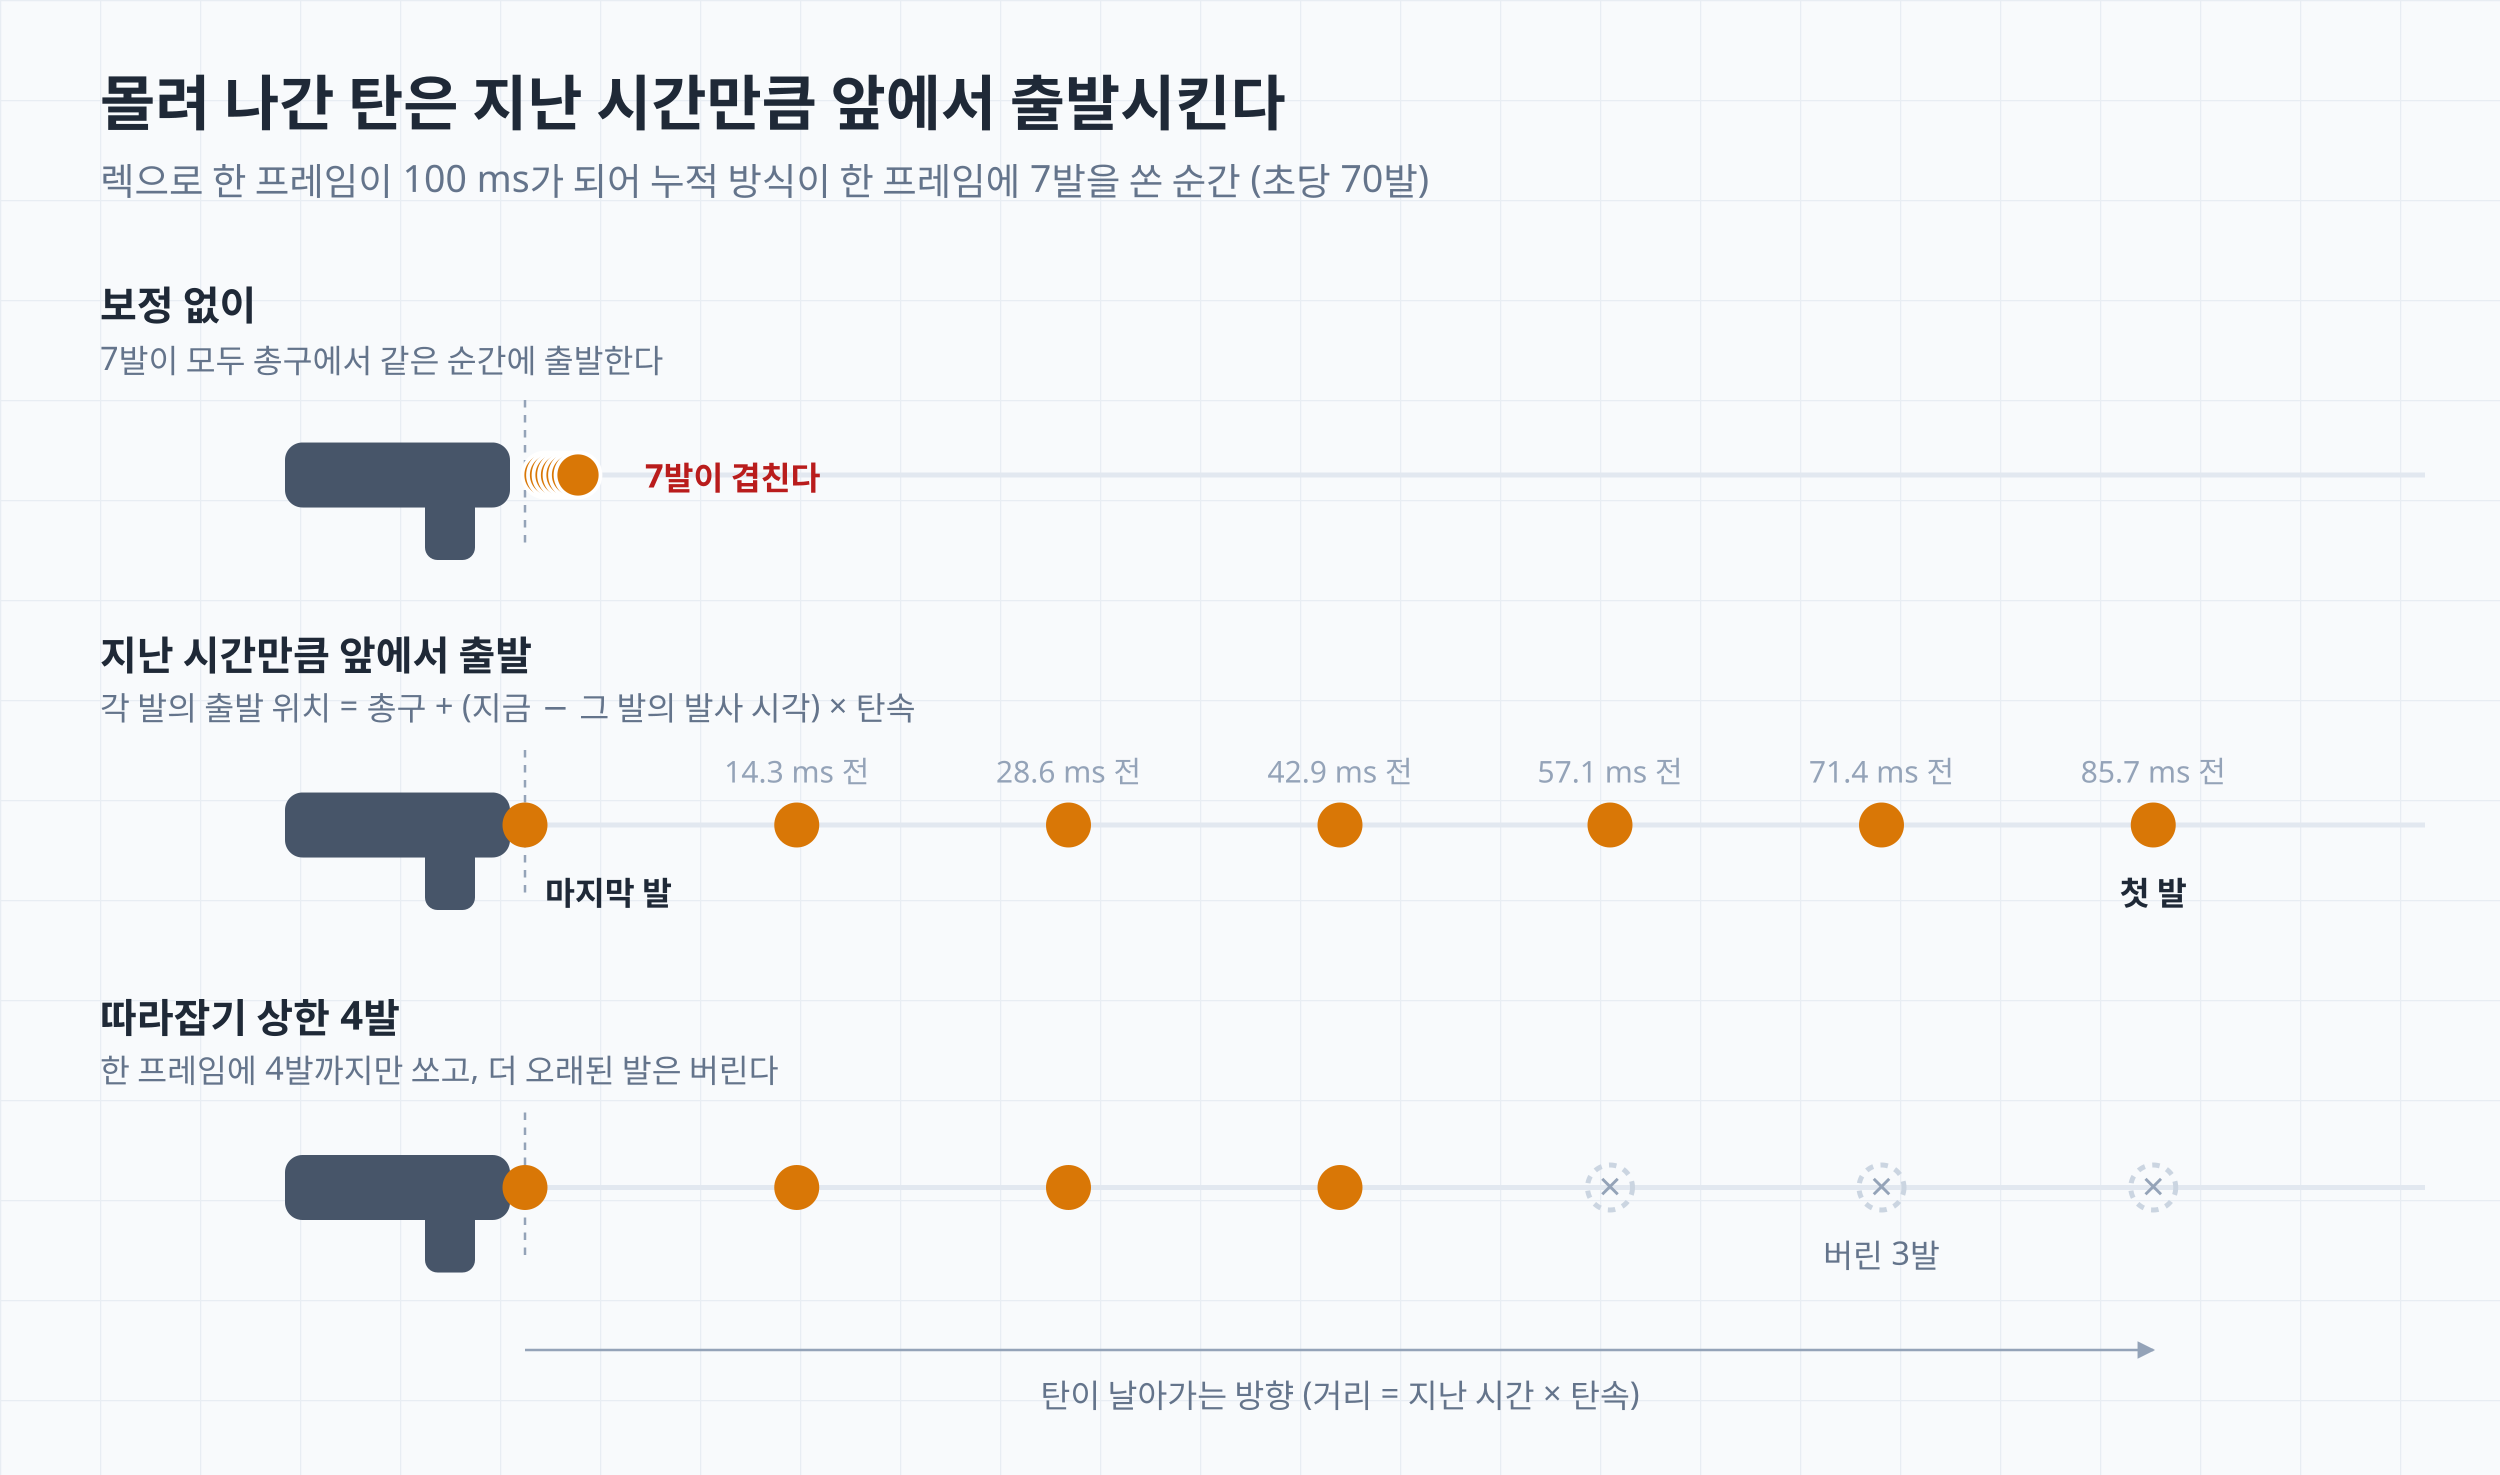
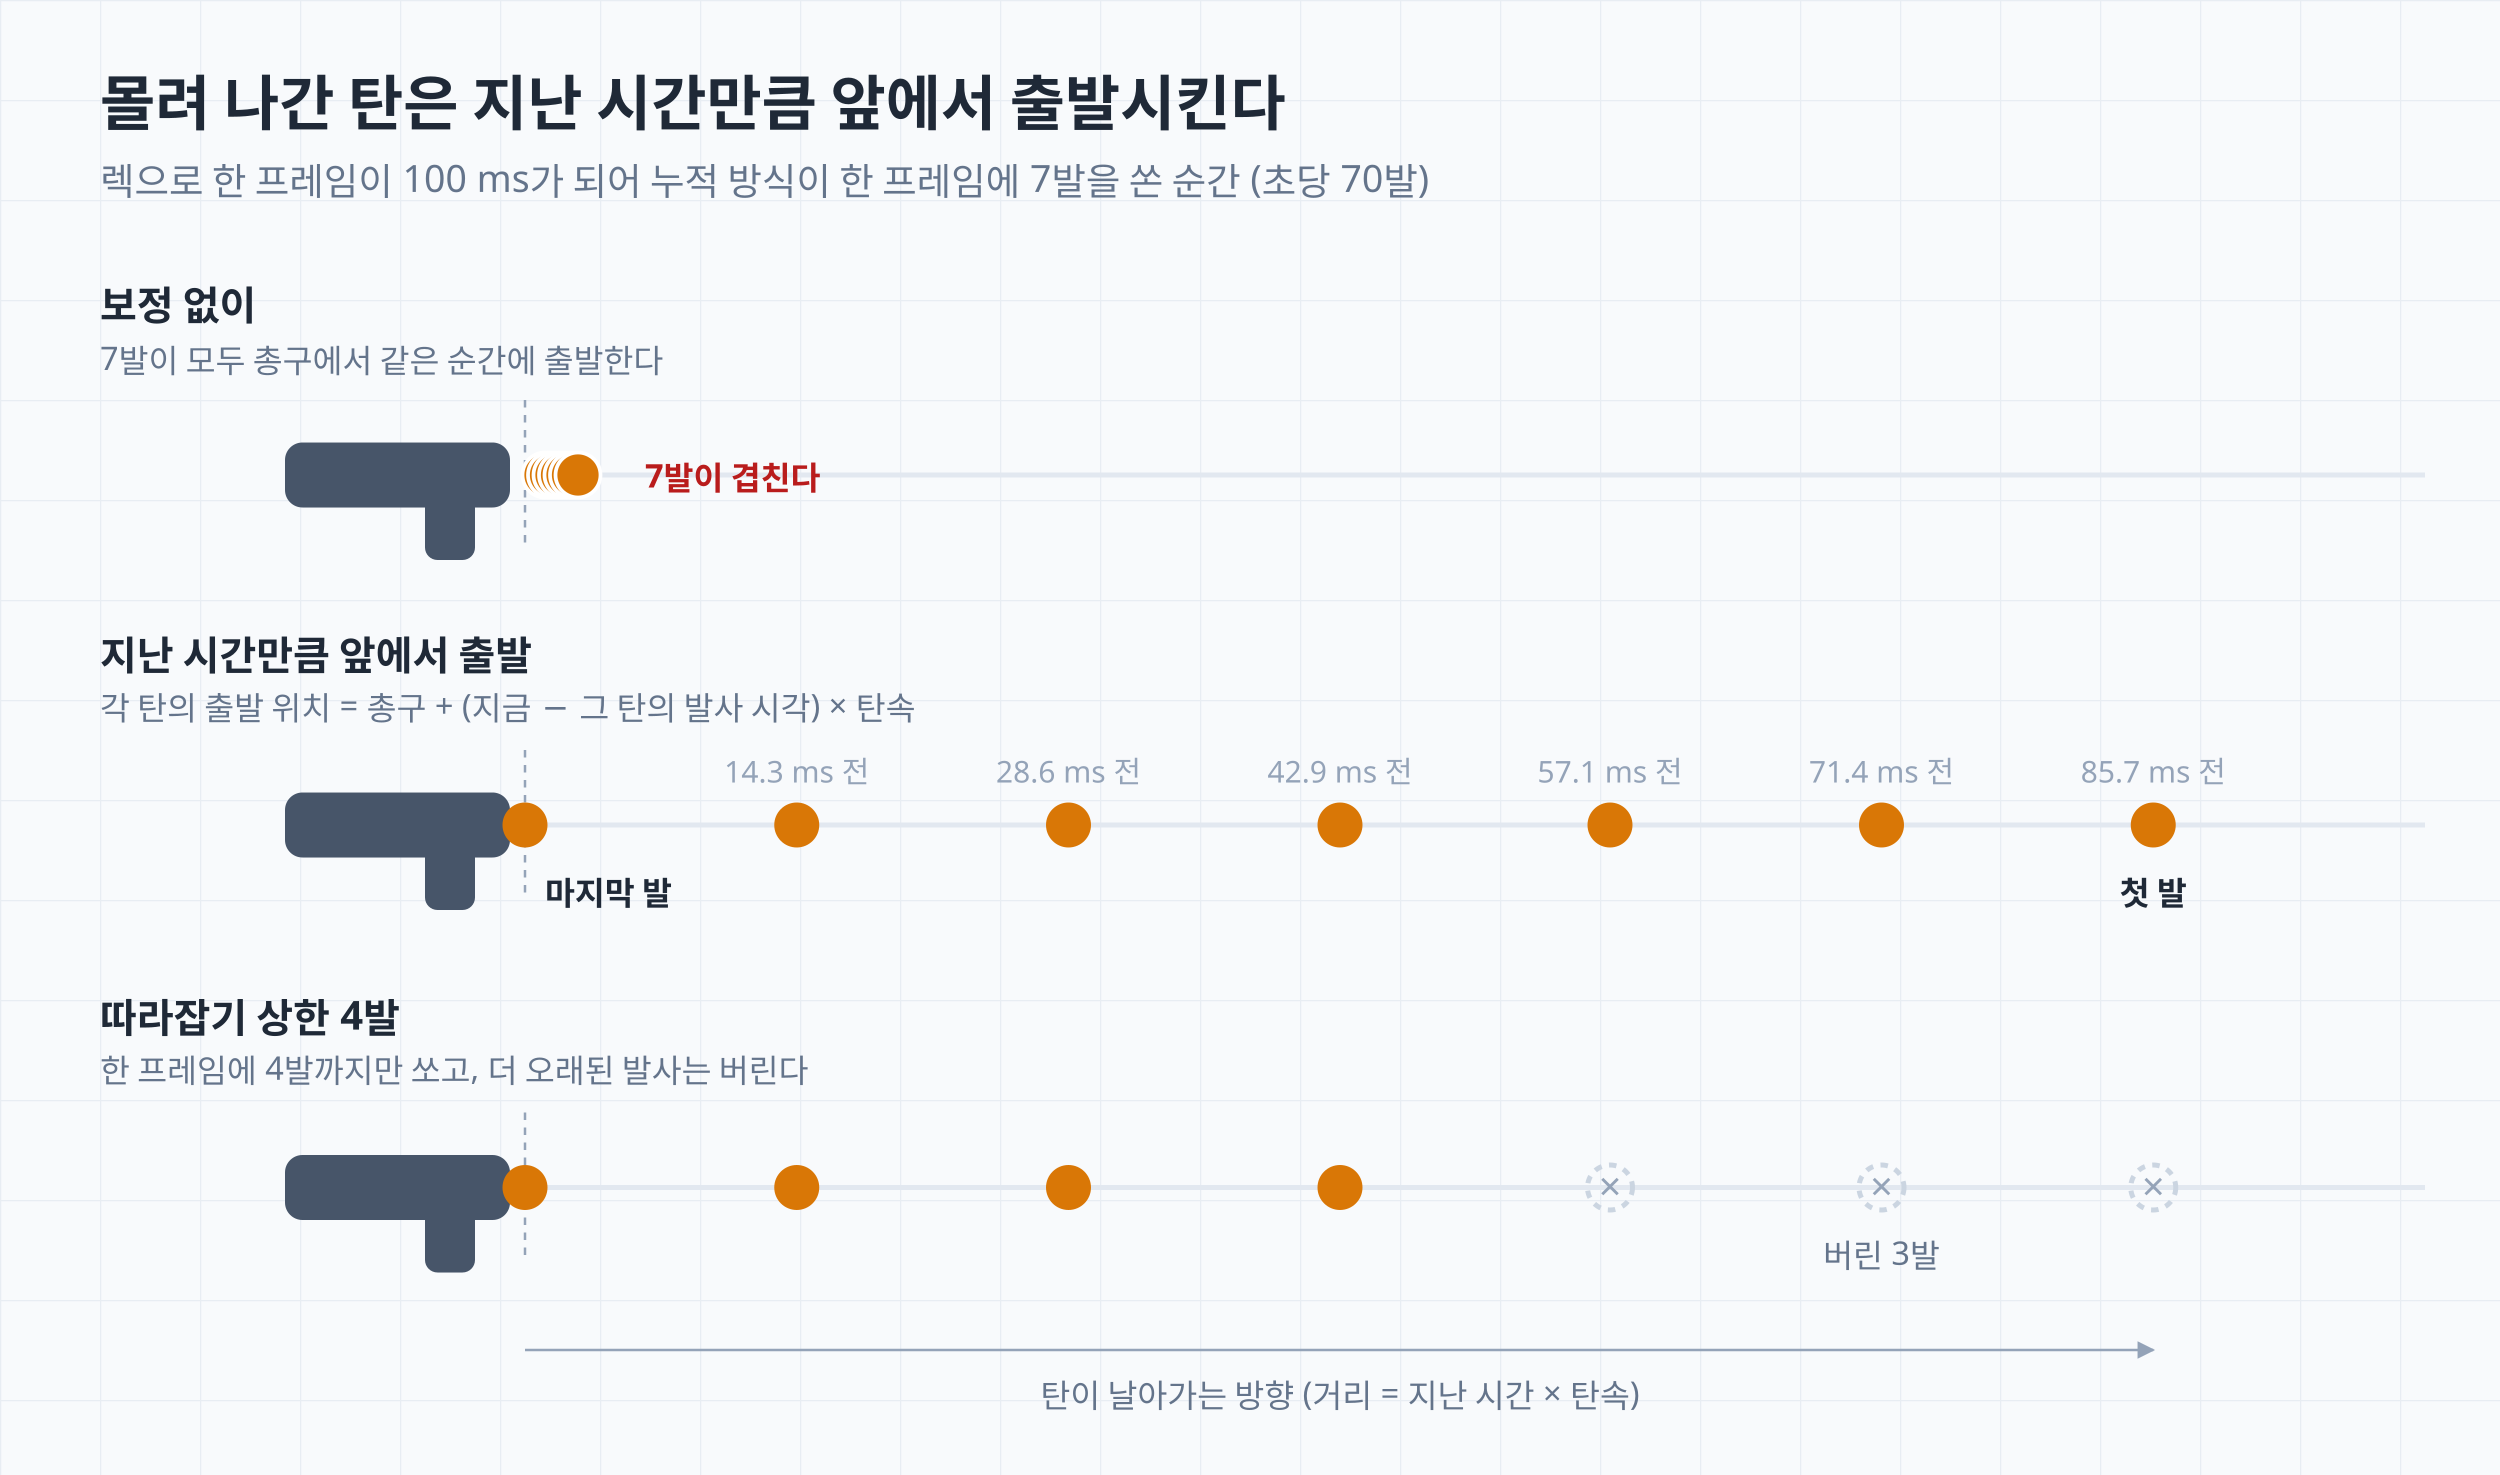
<svg xmlns="http://www.w3.org/2000/svg" viewBox="0 0 1000 590" width="1000" height="590" role="img" lang="ko" aria-labelledby="t d">
  <defs>
    <pattern id="grid" width="40" height="40" patternUnits="userSpaceOnUse">
      <path d="M40 0H0V40" fill="none" stroke="#e8edf3" stroke-width="1" />
    </pattern>
    <marker id="arr" viewBox="0 0 10 10" refX="9" refY="5" markerWidth="7" markerHeight="7" orient="auto">
      <path d="M0 0L10 5L0 10z" fill="#94a3b8" />
    </marker>
    <style>
text{font-family:Pretendard,'Apple SD Gothic Neo','Malgun Gothic','Noto Sans KR',sans-serif;fill:#1f2937}
.title{font-size:24px;font-weight:700}
.sub{font-size:15px;fill:#64748b}
.lane{font-size:16px;font-weight:700}
.lanesub{font-size:13px;fill:#64748b}
.mono{font-family:'JetBrains Mono',Consolas,'SFMono-Regular',Menlo,monospace}
.tick{font-size:12px;fill:#94a3b8;text-anchor:middle}
.cnt{font-size:13px;font-weight:700;text-anchor:middle}
.note{font-size:13px;fill:#64748b}
.big{font-size:28px;font-weight:800;text-anchor:middle}
.cap{font-size:14px;font-weight:700;fill:#334155}
</style>
  </defs>
  <rect width="1000" height="590" fill="#f8fafc" />
  <rect width="1000" height="590" fill="url(#grid)" />
  <text x="40" y="50" class="title">몰려 나간 탄은 지난 시간만큼 앞에서 출발시킨다</text>
  <text x="40" y="78" class="sub">렉으로 한 프레임이 100 ms가 되어 누적 방식이 한 프레임에 7발을 쏜 순간 (초당 70발)</text>
  <text x="40" y="128" class="lane">보정 없이</text>
  <text x="40" y="148" class="lanesub">7발이 모두 총구에서 같은 순간에 출발한다</text>
  <line x1="210" y1="190" x2="970.0" y2="190" stroke="#e2e8f0" stroke-width="2" />
  <rect x="114" y="177" width="90" height="26" rx="7" fill="#475569" />
  <rect x="170" y="198" width="20" height="26" rx="5" fill="#475569" />
  <line x1="210" y1="160" x2="210" y2="220" stroke="#94a3b8" stroke-dasharray="3 3" />
  <circle cx="218.0" cy="190" r="9" fill="#d97706" stroke="#fff" stroke-width="1.5" />
  <circle cx="220.2" cy="190" r="9" fill="#d97706" stroke="#fff" stroke-width="1.5" />
  <circle cx="222.4" cy="190" r="9" fill="#d97706" stroke="#fff" stroke-width="1.5" />
  <circle cx="224.6" cy="190" r="9" fill="#d97706" stroke="#fff" stroke-width="1.5" />
  <circle cx="226.8" cy="190" r="9" fill="#d97706" stroke="#fff" stroke-width="1.5" />
  <circle cx="229.0" cy="190" r="9" fill="#d97706" stroke="#fff" stroke-width="1.5" />
  <circle cx="231.2" cy="190" r="9" fill="#d97706" stroke="#fff" stroke-width="1.5" />
  <text x="258" y="195" class="cnt" style="fill:#b91c1c;text-anchor:start">7발이 겹친다</text>
  <text x="40" y="268" class="lane">지난 시간만큼 앞에서 출발</text>
-   <text x="40" y="288" class="lanesub">각 발의 출발 위치 = 총구 + (지금 − 그 발의 발사 시각) × 탄속</text>
+   <text x="40" y="288" class="lanesub">각 탄의 출발 위치 = 총구 + (지금 − 그 탄의 발사 시각) × 탄속</text>
  <line x1="210" y1="330" x2="970.0" y2="330" stroke="#e2e8f0" stroke-width="2" />
  <rect x="114" y="317" width="90" height="26" rx="7" fill="#475569" />
  <rect x="170" y="338" width="20" height="26" rx="5" fill="#475569" />
  <line x1="210" y1="300" x2="210" y2="360" stroke="#94a3b8" stroke-dasharray="3 3" />
  <circle cx="861.3" cy="330" r="9" fill="#d97706" />
  <text x="861.3" y="313" class="tick">85.7 ms 전</text>
  <circle cx="752.6" cy="330" r="9" fill="#d97706" />
  <text x="752.6" y="313" class="tick">71.4 ms 전</text>
  <circle cx="644.0" cy="330" r="9" fill="#d97706" />
  <text x="644.0" y="313" class="tick">57.1 ms 전</text>
  <circle cx="536.0" cy="330" r="9" fill="#d97706" />
  <text x="536.0" y="313" class="tick">42.9 ms 전</text>
  <circle cx="427.4" cy="330" r="9" fill="#d97706" />
  <text x="427.4" y="313" class="tick">28.6 ms 전</text>
  <circle cx="318.7" cy="330" r="9" fill="#d97706" />
  <text x="318.7" y="313" class="tick">14.3 ms 전</text>
  <circle cx="210.0" cy="330" r="9" fill="#d97706" />
  <text x="210.0" y="313" class="tick" />
  <text x="861.3" y="362" class="cnt" style="fill:#1f2937">첫 발</text>
  <text x="218.0" y="362" class="cnt" style="fill:#1f2937;text-anchor:start">마지막 발</text>
  <text x="40" y="413" class="lane">따라잡기 상한 4발</text>
-   <text x="40" y="433" class="lanesub">한 프레임에 4발까지만 쏘고, 더 오래된 발은 버린다</text>
+   <text x="40" y="433" class="lanesub">한 프레임에 4발까지만 쏘고, 더 오래된 발사는 버린다</text>
  <line x1="210" y1="475" x2="970.0" y2="475" stroke="#e2e8f0" stroke-width="2" />
  <rect x="114" y="462" width="90" height="26" rx="7" fill="#475569" />
  <rect x="170" y="483" width="20" height="26" rx="5" fill="#475569" />
  <line x1="210" y1="445" x2="210" y2="505" stroke="#94a3b8" stroke-dasharray="3 3" />
  <circle cx="861.3" cy="475" r="9" fill="none" stroke="#cbd5e1" stroke-width="2" stroke-dasharray="3 3" />
  <text x="861.3" y="479" class="cnt" style="fill:#94a3b8;font-size:12px">✕</text>
  <circle cx="752.6" cy="475" r="9" fill="none" stroke="#cbd5e1" stroke-width="2" stroke-dasharray="3 3" />
  <text x="752.6" y="479" class="cnt" style="fill:#94a3b8;font-size:12px">✕</text>
  <circle cx="644.0" cy="475" r="9" fill="none" stroke="#cbd5e1" stroke-width="2" stroke-dasharray="3 3" />
  <text x="644.0" y="479" class="cnt" style="fill:#94a3b8;font-size:12px">✕</text>
  <circle cx="536.0" cy="475" r="9" fill="#d97706" />
  <circle cx="427.4" cy="475" r="9" fill="#d97706" />
  <circle cx="318.7" cy="475" r="9" fill="#d97706" />
  <circle cx="210.0" cy="475" r="9" fill="#d97706" />
  <text x="752.6" y="507" class="note" style="text-anchor:middle">버린 3발</text>
  <line x1="210" y1="540" x2="861.32" y2="540" stroke="#94a3b8" marker-end="url(#arr)" />
  <text x="536" y="563" class="note" style="text-anchor:middle">탄이 날아가는 방향 (거리 = 지난 시간 × 탄속)</text>
</svg>
